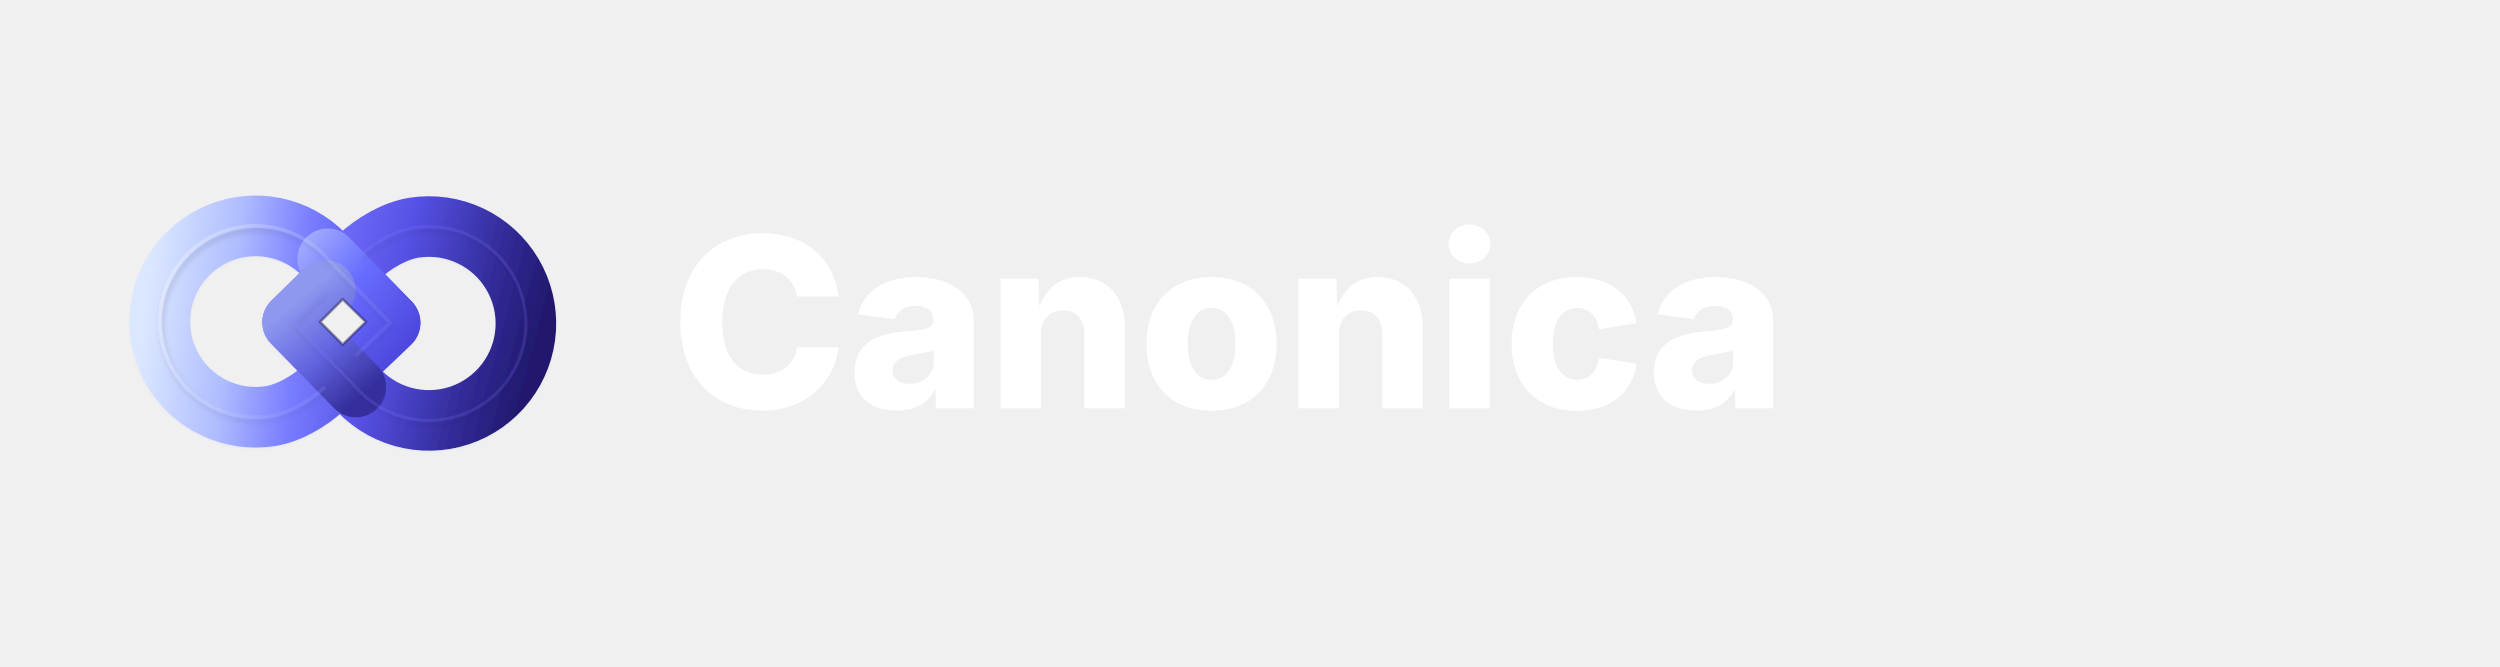
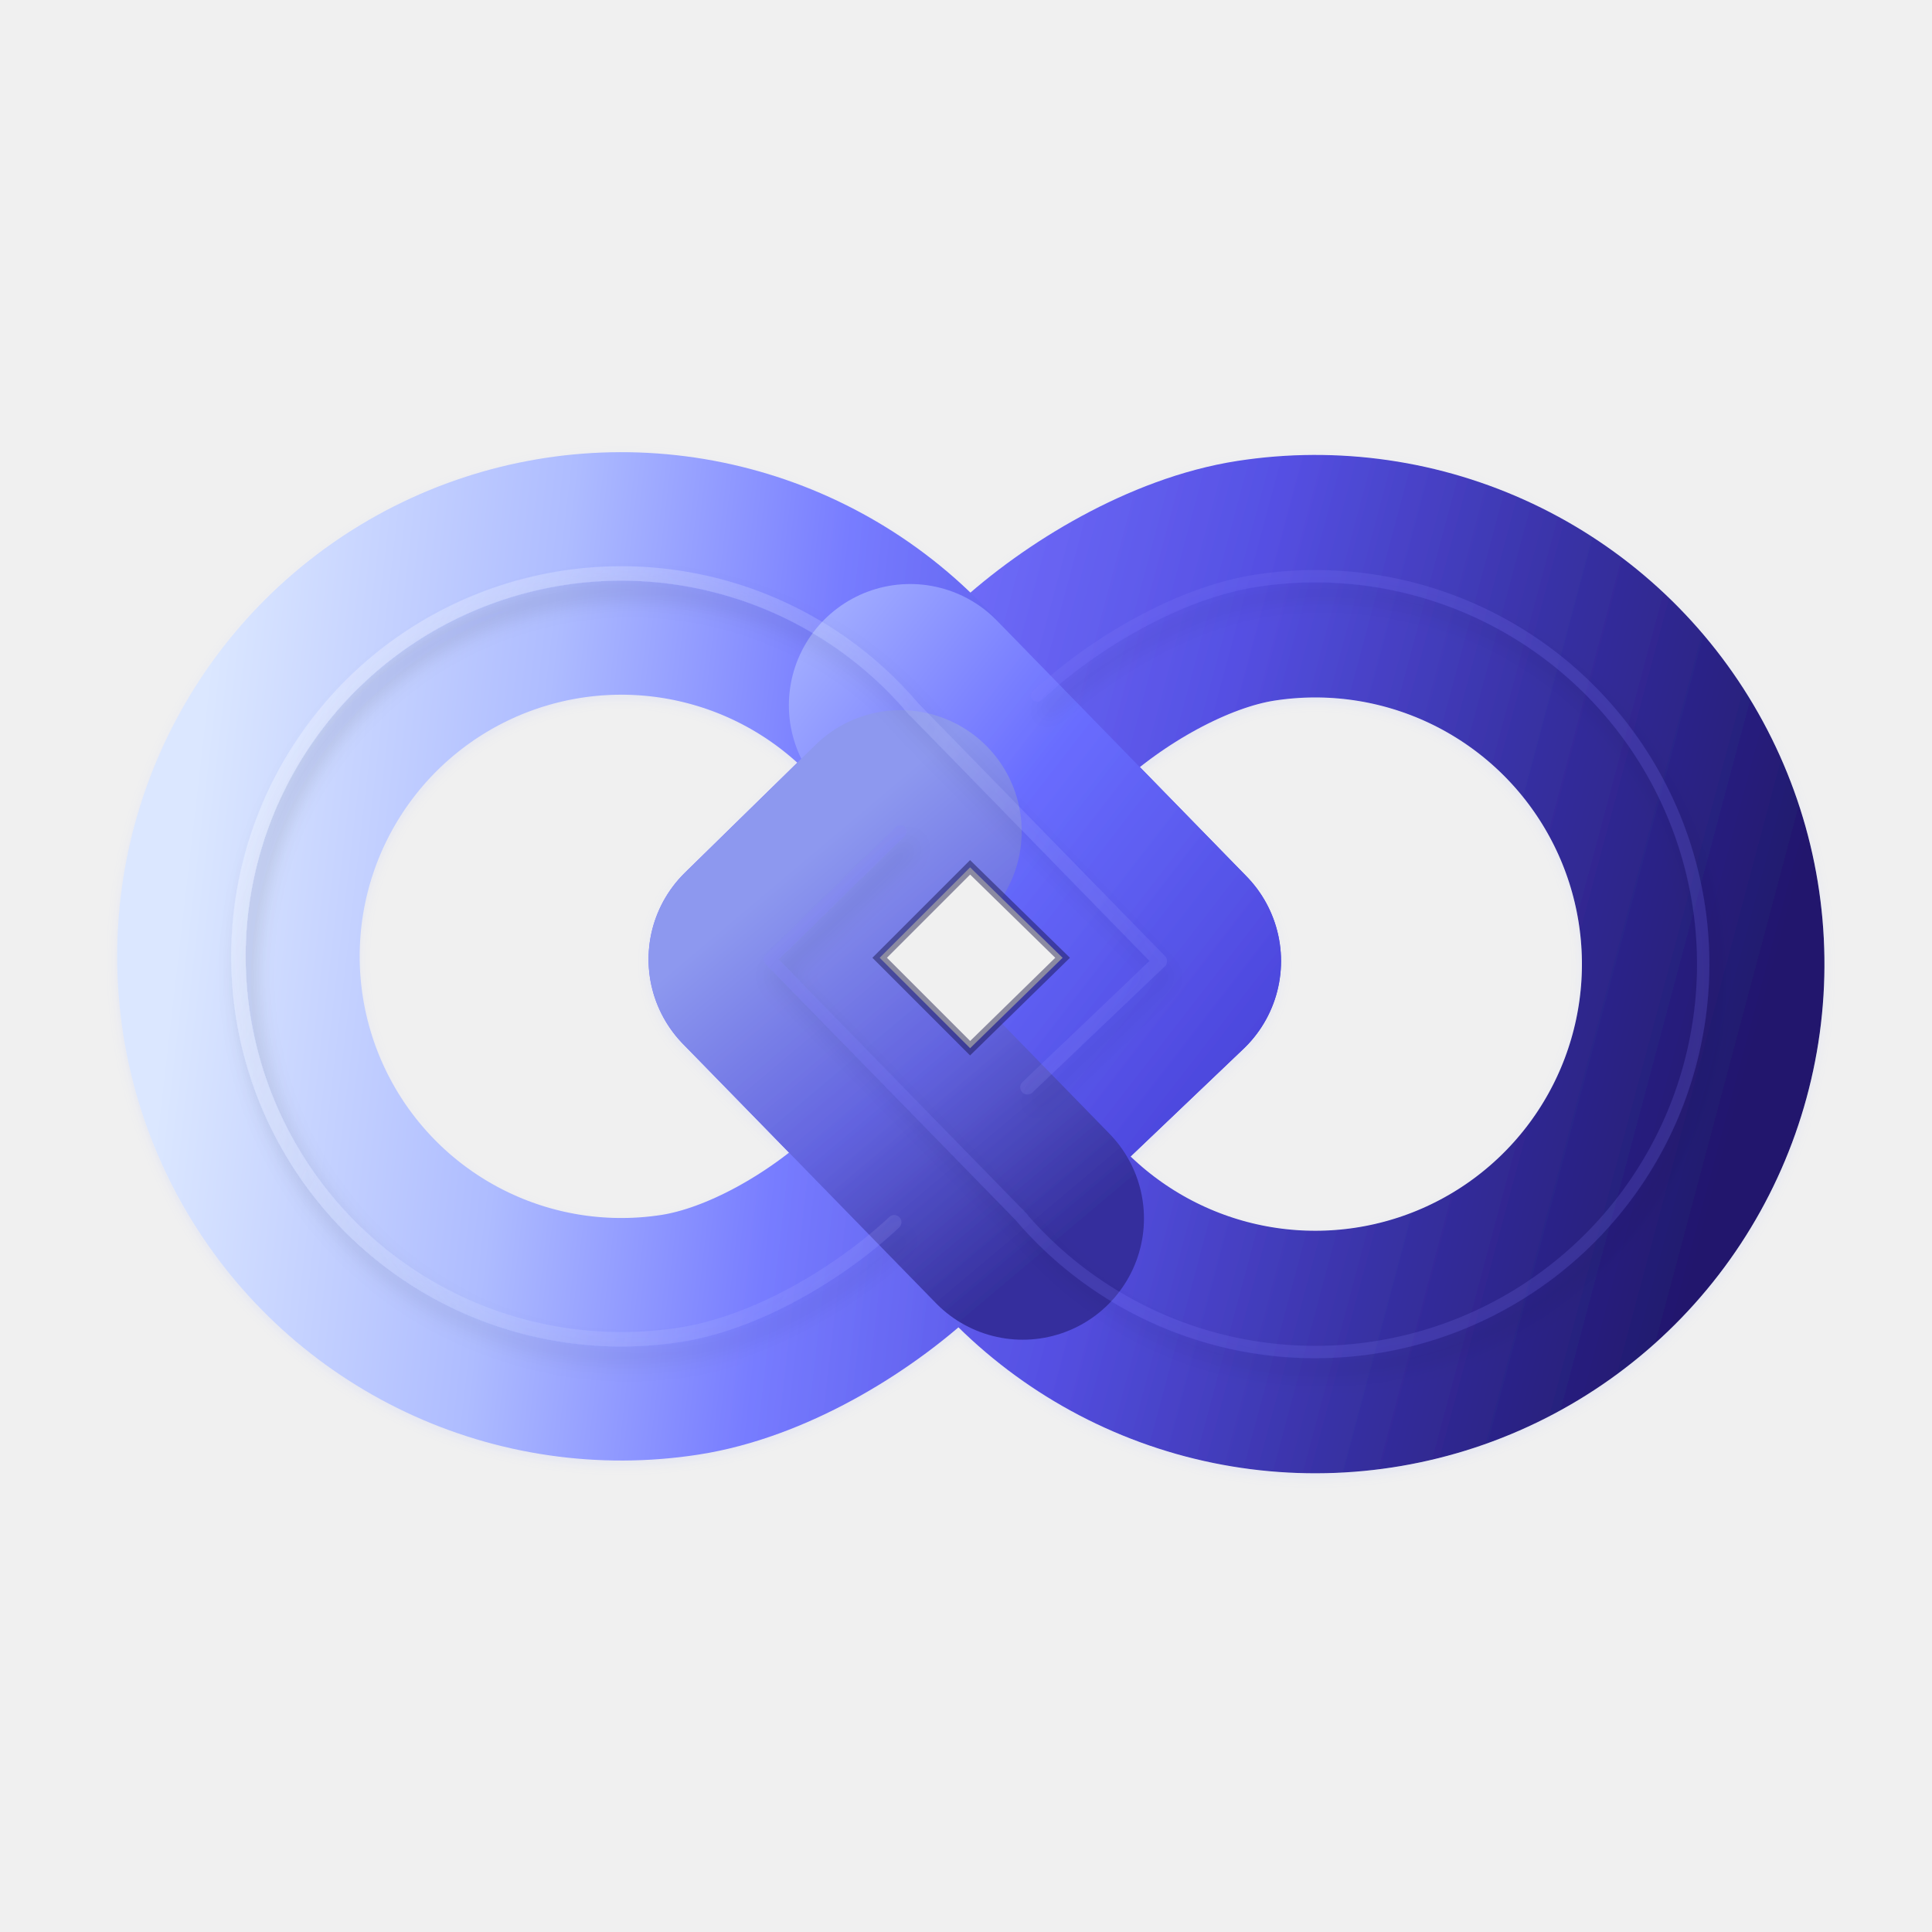
- <svg xmlns="http://www.w3.org/2000/svg" width="1200" height="320" viewBox="0 0 1200 320" role="img" aria-labelledby="title desc">
-   <svg x="48" y="84" width="232" height="143" viewBox="1220 560 940 580" overflow="visible" aria-hidden="true">
-     <defs>
-       <linearGradient id="wordmark-left-band" x1="1306" y1="836" x2="1792" y2="892" gradientUnits="userSpaceOnUse">
-         <stop stop-color="#dbe7ff" />
-         <stop offset="0.34" stop-color="#aebcff" />
-         <stop offset="0.62" stop-color="#777cff" />
-         <stop offset="1" stop-color="#4b45dd" />
-       </linearGradient>
-       <linearGradient id="wordmark-right-band" x1="1608" y1="798" x2="2065" y2="920" gradientUnits="userSpaceOnUse">
-         <stop stop-color="#7774ff" />
-         <stop offset="0.38" stop-color="#5550e3" />
-         <stop offset="0.72" stop-color="#352e9e" />
-         <stop offset="1" stop-color="#21186d" />
-       </linearGradient>
-       <linearGradient id="wordmark-front-band" x1="1578" y1="742" x2="1810" y2="922" gradientUnits="userSpaceOnUse">
-         <stop stop-color="#9faaff" />
-         <stop offset="0.42" stop-color="#696dff" />
-         <stop offset="1" stop-color="#4b45db" />
-       </linearGradient>
-       <linearGradient id="wordmark-lower-band" x1="1594" y1="812" x2="1737" y2="982" gradientUnits="userSpaceOnUse">
-         <stop stop-color="#8d98ef" />
-         <stop offset="0.52" stop-color="#6263df" />
-         <stop offset="1" stop-color="#352f9d" />
-       </linearGradient>
-       <linearGradient id="wordmark-highlight" x1="1320" y1="694" x2="2020" y2="1050" gradientUnits="userSpaceOnUse">
-         <stop stop-color="#fff" stop-opacity="0.62" />
-         <stop offset="0.34" stop-color="#dce6ff" stop-opacity="0.28" />
-         <stop offset="0.66" stop-color="#9698ff" stop-opacity="0.18" />
-         <stop offset="1" stop-color="#5b55ff" stop-opacity="0.2" />
-       </linearGradient>
-       <filter id="wordmark-shadow" x="1200" y="540" width="980" height="630" color-interpolation-filters="sRGB" filterUnits="userSpaceOnUse">
-         <feDropShadow dx="0" dy="20" stdDeviation="18" flood-color="#050514" flood-opacity="0.48" />
-         <feDropShadow dx="0" dy="2" stdDeviation="2.5" flood-color="#aebcff" flood-opacity="0.18" />
-       </filter>
-       <filter id="wordmark-edge-shadow" x="1200" y="540" width="980" height="630" color-interpolation-filters="sRGB" filterUnits="userSpaceOnUse">
-         <feDropShadow dx="-3" dy="-3" stdDeviation="2" flood-color="#fff" flood-opacity="0.22" />
-         <feDropShadow dx="4" dy="8" stdDeviation="5" flood-color="#070622" flood-opacity="0.45" />
-       </filter>
-       <mask id="wordmark-cutout" x="1200" y="540" width="980" height="630" maskUnits="userSpaceOnUse">
-         <rect x="1200" y="540" width="980" height="630" fill="#fff" />
-         <path d="M1692 802L1737 846L1692 890L1648 846Z" fill="#000" />
-       </mask>
-     </defs>
-     <g filter="url(#wordmark-shadow)" mask="url(#wordmark-cutout)">
-       <path d="M1715.48 970.547C1739.76 999.424 1772.14 1020.36 1808.44 1030.66C1844.73 1040.95 1883.28 1040.13 1919.11 1028.3C1954.94 1016.47 1986.4 994.177 2009.43 964.294C2032.46 934.41 2046 898.31 2048.32 860.652C2050.63 822.995 2041.61 785.508 2022.4 753.03C2003.2 720.552 1974.71 694.575 1940.6 678.449C1906.49 662.324 1868.33 656.792 1831.05 662.567C1793.76 668.341 1752.25 692.743 1724.62 718.43M1717.59 972.827L1594.55 846.738L1658.1 784.526" fill="none" stroke="url(#wordmark-right-band)" stroke-linecap="round" stroke-linejoin="round" stroke-width="118" />
-       <path d="M1664.9 725.404C1640.93 696.899 1608.97 676.232 1573.14 666.07C1537.31 655.908 1499.26 656.717 1463.89 668.394C1428.53 680.07 1397.48 702.078 1374.74 731.577C1352.01 761.076 1338.63 796.711 1336.35 833.884C1334.07 871.057 1342.98 908.061 1361.93 940.12C1380.88 972.18 1409.01 997.823 1442.68 1013.74C1476.35 1029.66 1514.02 1035.12 1550.82 1029.42C1587.63 1023.72 1627.82 1000.02 1655.09 974.66M1662.82 723.153L1784.28 847.619L1719.9 908.993" fill="none" stroke="url(#wordmark-left-band)" stroke-linecap="round" stroke-linejoin="round" stroke-width="118" />
-       <path d="M1712 731L1594 847" fill="none" stroke="#191654" stroke-linecap="round" stroke-width="34" opacity="0.34" />
-       <path d="M1662.82 723.153L1784.28 847.619L1719.9 908.993" fill="none" stroke="url(#wordmark-front-band)" stroke-linecap="round" stroke-linejoin="round" stroke-width="118" />
-       <path d="M1717.59 972.827L1594.55 846.738L1658.1 784.526" fill="none" stroke="url(#wordmark-lower-band)" stroke-linecap="round" stroke-linejoin="round" stroke-width="118" />
-     </g>
-     <g filter="url(#wordmark-edge-shadow)" mask="url(#wordmark-cutout)" opacity="0.64">
-       <path d="M1664.9 725.404C1640.93 696.899 1608.97 676.232 1573.14 666.07C1537.31 655.908 1499.26 656.717 1463.89 668.394C1428.53 680.07 1397.48 702.078 1374.74 731.577C1352.01 761.076 1338.63 796.711 1336.35 833.884C1334.07 871.057 1342.98 908.061 1361.93 940.12C1380.88 972.18 1409.01 997.823 1442.68 1013.74C1476.35 1029.66 1514.02 1035.12 1550.82 1029.42C1587.63 1023.72 1627.82 1000.02 1655.09 974.66M1662.82 723.153L1784.28 847.619L1719.9 908.993" fill="none" stroke="url(#wordmark-highlight)" stroke-linecap="round" stroke-linejoin="round" stroke-width="7" />
-       <path d="M1715.48 970.547C1739.76 999.424 1772.14 1020.36 1808.44 1030.66C1844.73 1040.95 1883.28 1040.13 1919.11 1028.3C1954.94 1016.47 1986.4 994.177 2009.43 964.294C2032.46 934.41 2046 898.31 2048.32 860.652C2050.63 822.995 2041.61 785.508 2022.4 753.03C2003.2 720.552 1974.71 694.575 1940.6 678.449C1906.49 662.324 1868.33 656.792 1831.05 662.567C1793.76 668.341 1752.25 692.743 1724.62 718.43M1717.59 972.827L1594.55 846.738L1658.1 784.526" fill="none" stroke="#817dff" stroke-linecap="round" stroke-linejoin="round" stroke-width="6" opacity="0.28" />
-     </g>
-     <path d="M1692 802L1737 846L1692 890L1648 846Z" fill="none" stroke="#141144" stroke-width="5" opacity="0.46" />
-   </svg>
-   <text x="322" y="196" fill="#ffffff" font-family="Inter, ui-sans-serif, system-ui, -apple-system, BlinkMacSystemFont, 'Segoe UI', sans-serif" font-size="114" font-weight="760" letter-spacing="0">Canonica</text>
+ <svg xmlns="http://www.w3.org/2000/svg" width="1024" height="1024" viewBox="1220 560 940 580" role="img" aria-labelledby="title desc">
+   <defs>
+     <linearGradient id="left-band" x1="1306" y1="836" x2="1792" y2="892" gradientUnits="userSpaceOnUse">
+       <stop stop-color="#dbe7ff" />
+       <stop offset="0.34" stop-color="#aebcff" />
+       <stop offset="0.62" stop-color="#777cff" />
+       <stop offset="1" stop-color="#4b45dd" />
+     </linearGradient>
+     <linearGradient id="right-band" x1="1608" y1="798" x2="2065" y2="920" gradientUnits="userSpaceOnUse">
+       <stop stop-color="#7774ff" />
+       <stop offset="0.38" stop-color="#5550e3" />
+       <stop offset="0.72" stop-color="#352e9e" />
+       <stop offset="1" stop-color="#21186d" />
+     </linearGradient>
+     <linearGradient id="front-band" x1="1578" y1="742" x2="1810" y2="922" gradientUnits="userSpaceOnUse">
+       <stop stop-color="#9faaff" />
+       <stop offset="0.42" stop-color="#696dff" />
+       <stop offset="1" stop-color="#4b45db" />
+     </linearGradient>
+     <linearGradient id="lower-band" x1="1594" y1="812" x2="1737" y2="982" gradientUnits="userSpaceOnUse">
+       <stop stop-color="#8d98ef" />
+       <stop offset="0.52" stop-color="#6263df" />
+       <stop offset="1" stop-color="#352f9d" />
+     </linearGradient>
+     <linearGradient id="highlight" x1="1320" y1="694" x2="2020" y2="1050" gradientUnits="userSpaceOnUse">
+       <stop stop-color="#fff" stop-opacity="0.62" />
+       <stop offset="0.34" stop-color="#dce6ff" stop-opacity="0.28" />
+       <stop offset="0.66" stop-color="#9698ff" stop-opacity="0.18" />
+       <stop offset="1" stop-color="#5b55ff" stop-opacity="0.2" />
+     </linearGradient>
+     <filter id="shadow" x="1200" y="540" width="980" height="630" color-interpolation-filters="sRGB" filterUnits="userSpaceOnUse">
+       <feDropShadow dx="0" dy="20" stdDeviation="18" flood-color="#050514" flood-opacity="0.48" />
+       <feDropShadow dx="0" dy="2" stdDeviation="2.5" flood-color="#aebcff" flood-opacity="0.18" />
+     </filter>
+     <filter id="edge-shadow" x="1200" y="540" width="980" height="630" color-interpolation-filters="sRGB" filterUnits="userSpaceOnUse">
+       <feDropShadow dx="-3" dy="-3" stdDeviation="2" flood-color="#fff" flood-opacity="0.22" />
+       <feDropShadow dx="4" dy="8" stdDeviation="5" flood-color="#070622" flood-opacity="0.45" />
+     </filter>
+     <mask id="cutout" x="1200" y="540" width="980" height="630" maskUnits="userSpaceOnUse">
+       <rect x="1200" y="540" width="980" height="630" fill="#fff" />
+       <path d="M1692 802L1737 846L1692 890L1648 846Z" fill="#000" />
+     </mask>
+   </defs>
+   <g filter="url(#shadow)" mask="url(#cutout)">
+     <path d="M1715.48 970.547C1739.76 999.424 1772.14 1020.36 1808.44 1030.66C1844.73 1040.95 1883.28 1040.13 1919.11 1028.3C1954.94 1016.47 1986.4 994.177 2009.43 964.294C2032.46 934.41 2046 898.31 2048.32 860.652C2050.63 822.995 2041.61 785.508 2022.4 753.03C2003.2 720.552 1974.71 694.575 1940.6 678.449C1906.49 662.324 1868.33 656.792 1831.05 662.567C1793.76 668.341 1752.25 692.743 1724.62 718.43M1717.59 972.827L1594.55 846.738L1658.1 784.526" fill="none" stroke="url(#right-band)" stroke-linecap="round" stroke-linejoin="round" stroke-width="118" />
+     <path d="M1664.9 725.404C1640.93 696.899 1608.97 676.232 1573.14 666.07C1537.31 655.908 1499.26 656.717 1463.89 668.394C1428.53 680.07 1397.48 702.078 1374.74 731.577C1352.01 761.076 1338.63 796.711 1336.35 833.884C1334.07 871.057 1342.98 908.061 1361.93 940.12C1380.88 972.18 1409.01 997.823 1442.68 1013.74C1476.35 1029.66 1514.02 1035.12 1550.82 1029.42C1587.63 1023.72 1627.82 1000.02 1655.09 974.66M1662.82 723.153L1784.28 847.619L1719.9 908.993" fill="none" stroke="url(#left-band)" stroke-linecap="round" stroke-linejoin="round" stroke-width="118" />
+     <path d="M1712 731L1594 847" fill="none" stroke="#191654" stroke-linecap="round" stroke-width="34" opacity="0.34" />
+     <path d="M1662.82 723.153L1784.28 847.619L1719.9 908.993" fill="none" stroke="url(#front-band)" stroke-linecap="round" stroke-linejoin="round" stroke-width="118" />
+     <path d="M1717.59 972.827L1594.55 846.738L1658.1 784.526" fill="none" stroke="url(#lower-band)" stroke-linecap="round" stroke-linejoin="round" stroke-width="118" />
+   </g>
+   <g filter="url(#edge-shadow)" mask="url(#cutout)" opacity="0.64">
+     <path d="M1664.9 725.404C1640.93 696.899 1608.97 676.232 1573.14 666.07C1537.31 655.908 1499.26 656.717 1463.89 668.394C1428.53 680.07 1397.48 702.078 1374.74 731.577C1352.01 761.076 1338.63 796.711 1336.35 833.884C1334.07 871.057 1342.98 908.061 1361.93 940.12C1380.88 972.18 1409.01 997.823 1442.68 1013.74C1476.35 1029.66 1514.02 1035.12 1550.82 1029.42C1587.63 1023.72 1627.82 1000.02 1655.09 974.66M1662.82 723.153L1784.28 847.619L1719.9 908.993" fill="none" stroke="url(#highlight)" stroke-linecap="round" stroke-linejoin="round" stroke-width="7" />
+     <path d="M1715.48 970.547C1739.76 999.424 1772.14 1020.36 1808.44 1030.66C1844.73 1040.95 1883.28 1040.13 1919.11 1028.3C1954.94 1016.47 1986.4 994.177 2009.43 964.294C2032.46 934.41 2046 898.31 2048.32 860.652C2050.63 822.995 2041.61 785.508 2022.4 753.03C2003.2 720.552 1974.71 694.575 1940.6 678.449C1906.49 662.324 1868.33 656.792 1831.05 662.567C1793.76 668.341 1752.25 692.743 1724.62 718.43M1717.59 972.827L1594.55 846.738L1658.1 784.526" fill="none" stroke="#817dff" stroke-linecap="round" stroke-linejoin="round" stroke-width="6" opacity="0.28" />
+   </g>
+   <path d="M1692 802L1737 846L1692 890L1648 846Z" fill="none" stroke="#141144" stroke-width="5" opacity="0.46" />
</svg>
